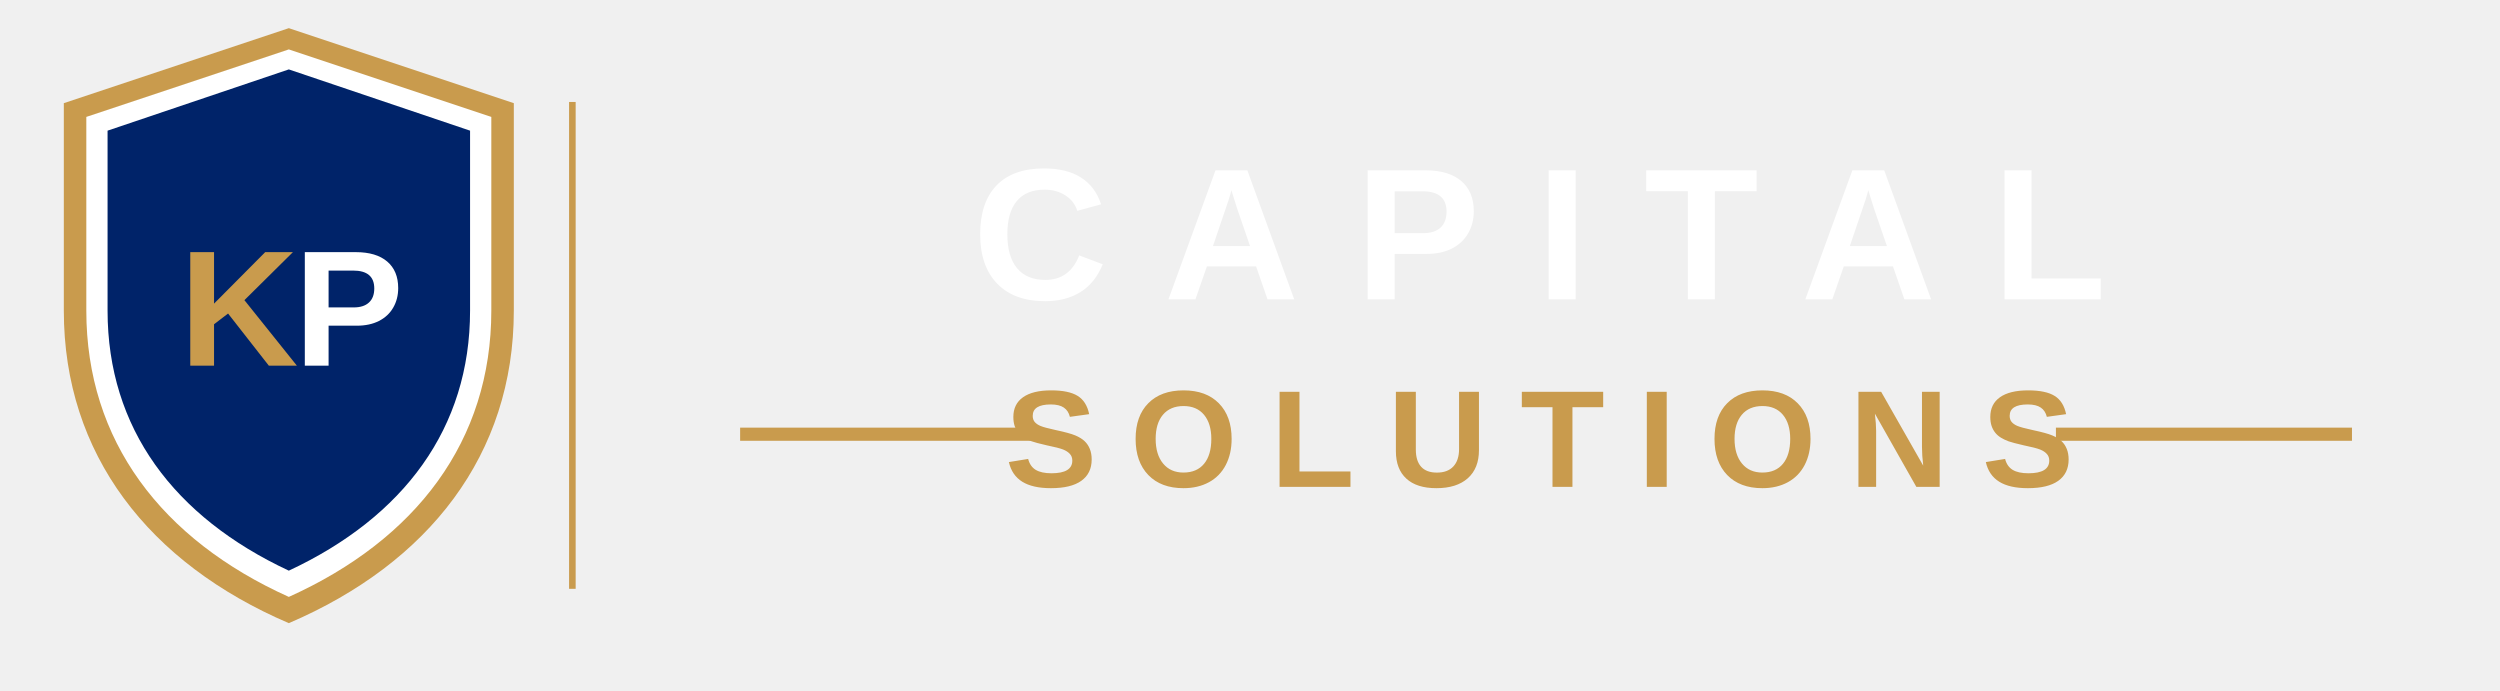
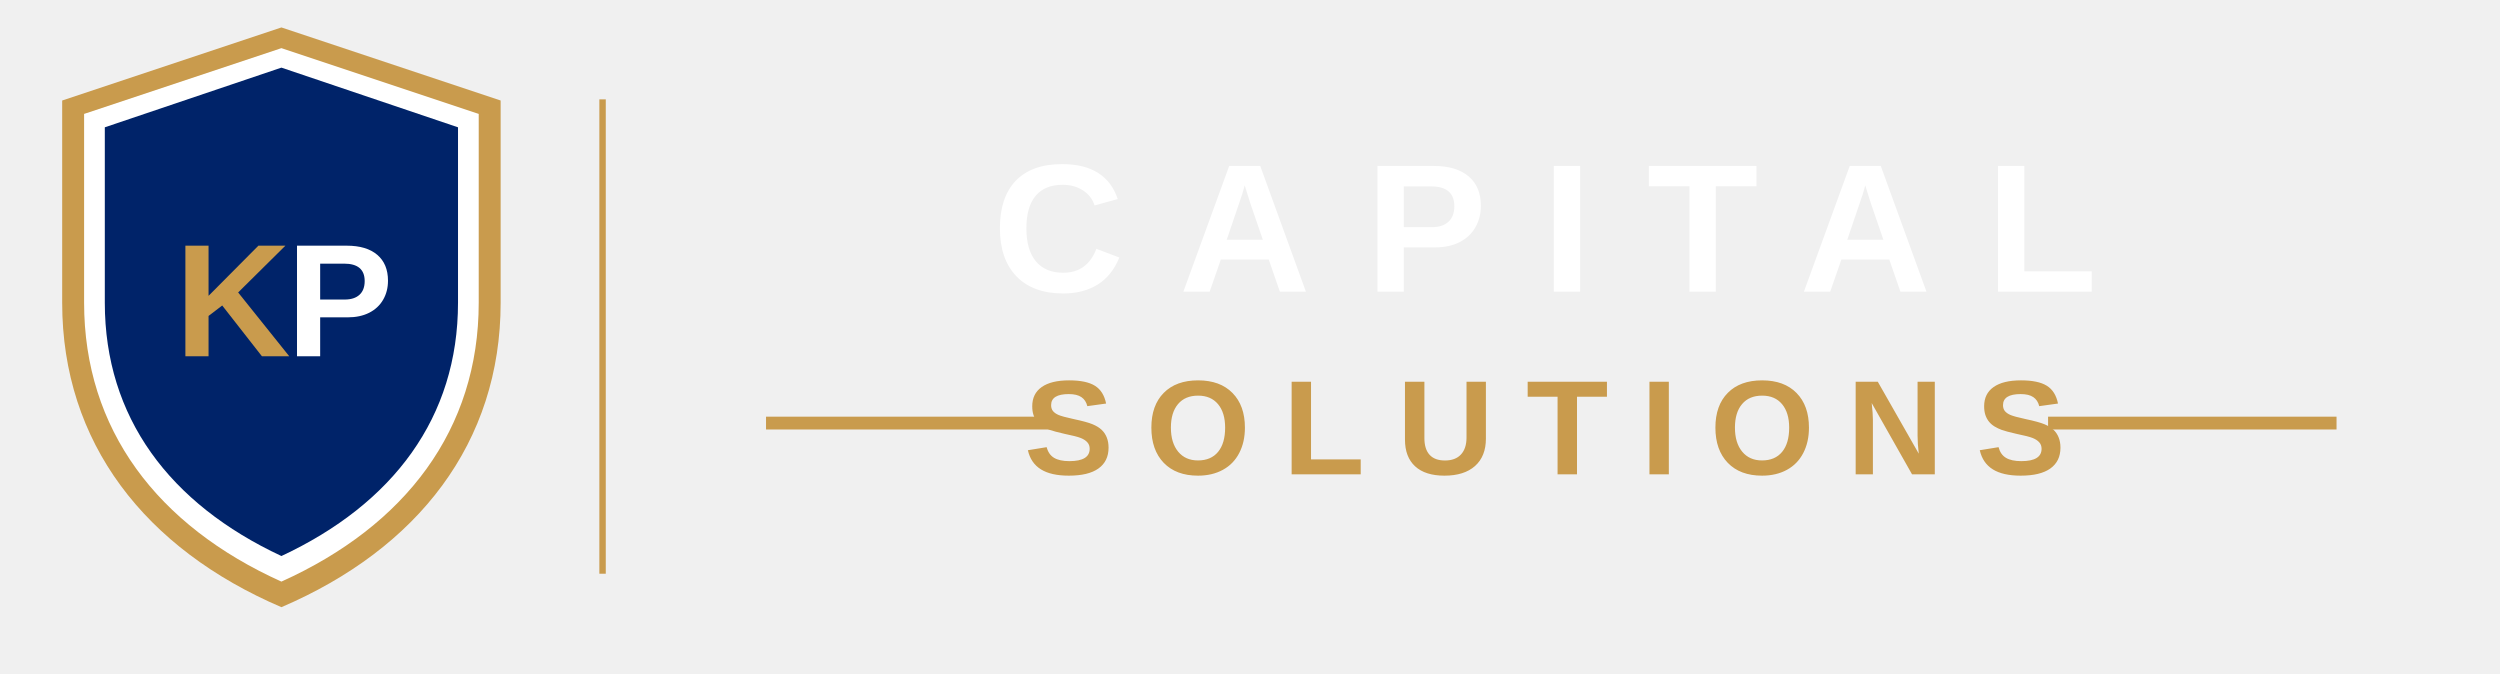
- <svg xmlns="http://www.w3.org/2000/svg" viewBox="0 0 760 210" role="img" aria-labelledby="title">
+ <svg xmlns="http://www.w3.org/2000/svg" viewBox="0 0 780 210" role="img" aria-labelledby="title">
  <g transform="translate(8 4) scale(.38)">
    <path d="M210 12 390 72v166c0 115-68 202-180 250C98 440 30 353 30 238V72L210 12Z" fill="#C99B4D" />
    <path d="M210 29 372 83v155c0 104-60 183-162 229C108 421 48 342 48 238V83L210 29Z" fill="#FFFFFF" />
    <path d="M210 45 355 94v144c0 94-53 165-145 208C118 403 65 332 65 238V94L210 45Z" fill="#002369" />
    <g font-family="Montserrat,Arial,sans-serif" font-size="132" font-weight="700" text-anchor="middle">
      <text x="170" y="282" fill="#C99B4D">K</text>
      <text x="258" y="282" fill="#FFFFFF">P</text>
    </g>
  </g>
-   <line x1="174" y1="31" x2="174" y2="179" stroke="#C99B4D" stroke-width="2" />
+   <line x1="188" y1="31" x2="188" y2="179" stroke="#C99B4D" stroke-width="2" />
  <g text-anchor="middle">
-     <text x="468" y="91" fill="#FFFFFF" font-family="Montserrat,Arial,sans-serif" font-size="57" font-weight="700" letter-spacing="17">CAPITAL</text>
-     <line x1="225" y1="132" x2="315" y2="132" stroke="#C99B4D" stroke-width="4" />
-     <text x="468" y="148" fill="#C99B4D" font-family="Montserrat,Arial,sans-serif" font-size="42" font-weight="600" letter-spacing="10">SOLUTIONS</text>
-     <line x1="625" y1="132" x2="715" y2="132" stroke="#C99B4D" stroke-width="4" />
+     <text x="482" y="91" fill="#FFFFFF" font-family="Montserrat,Arial,sans-serif" font-size="57" font-weight="700" letter-spacing="17">CAPITAL</text>
+     <line x1="239" y1="132" x2="329" y2="132" stroke="#C99B4D" stroke-width="4" />
+     <text x="482" y="148" fill="#C99B4D" font-family="Montserrat,Arial,sans-serif" font-size="42" font-weight="600" letter-spacing="10">SOLUTIONS</text>
+     <line x1="639" y1="132" x2="729" y2="132" stroke="#C99B4D" stroke-width="4" />
  </g>
</svg>
